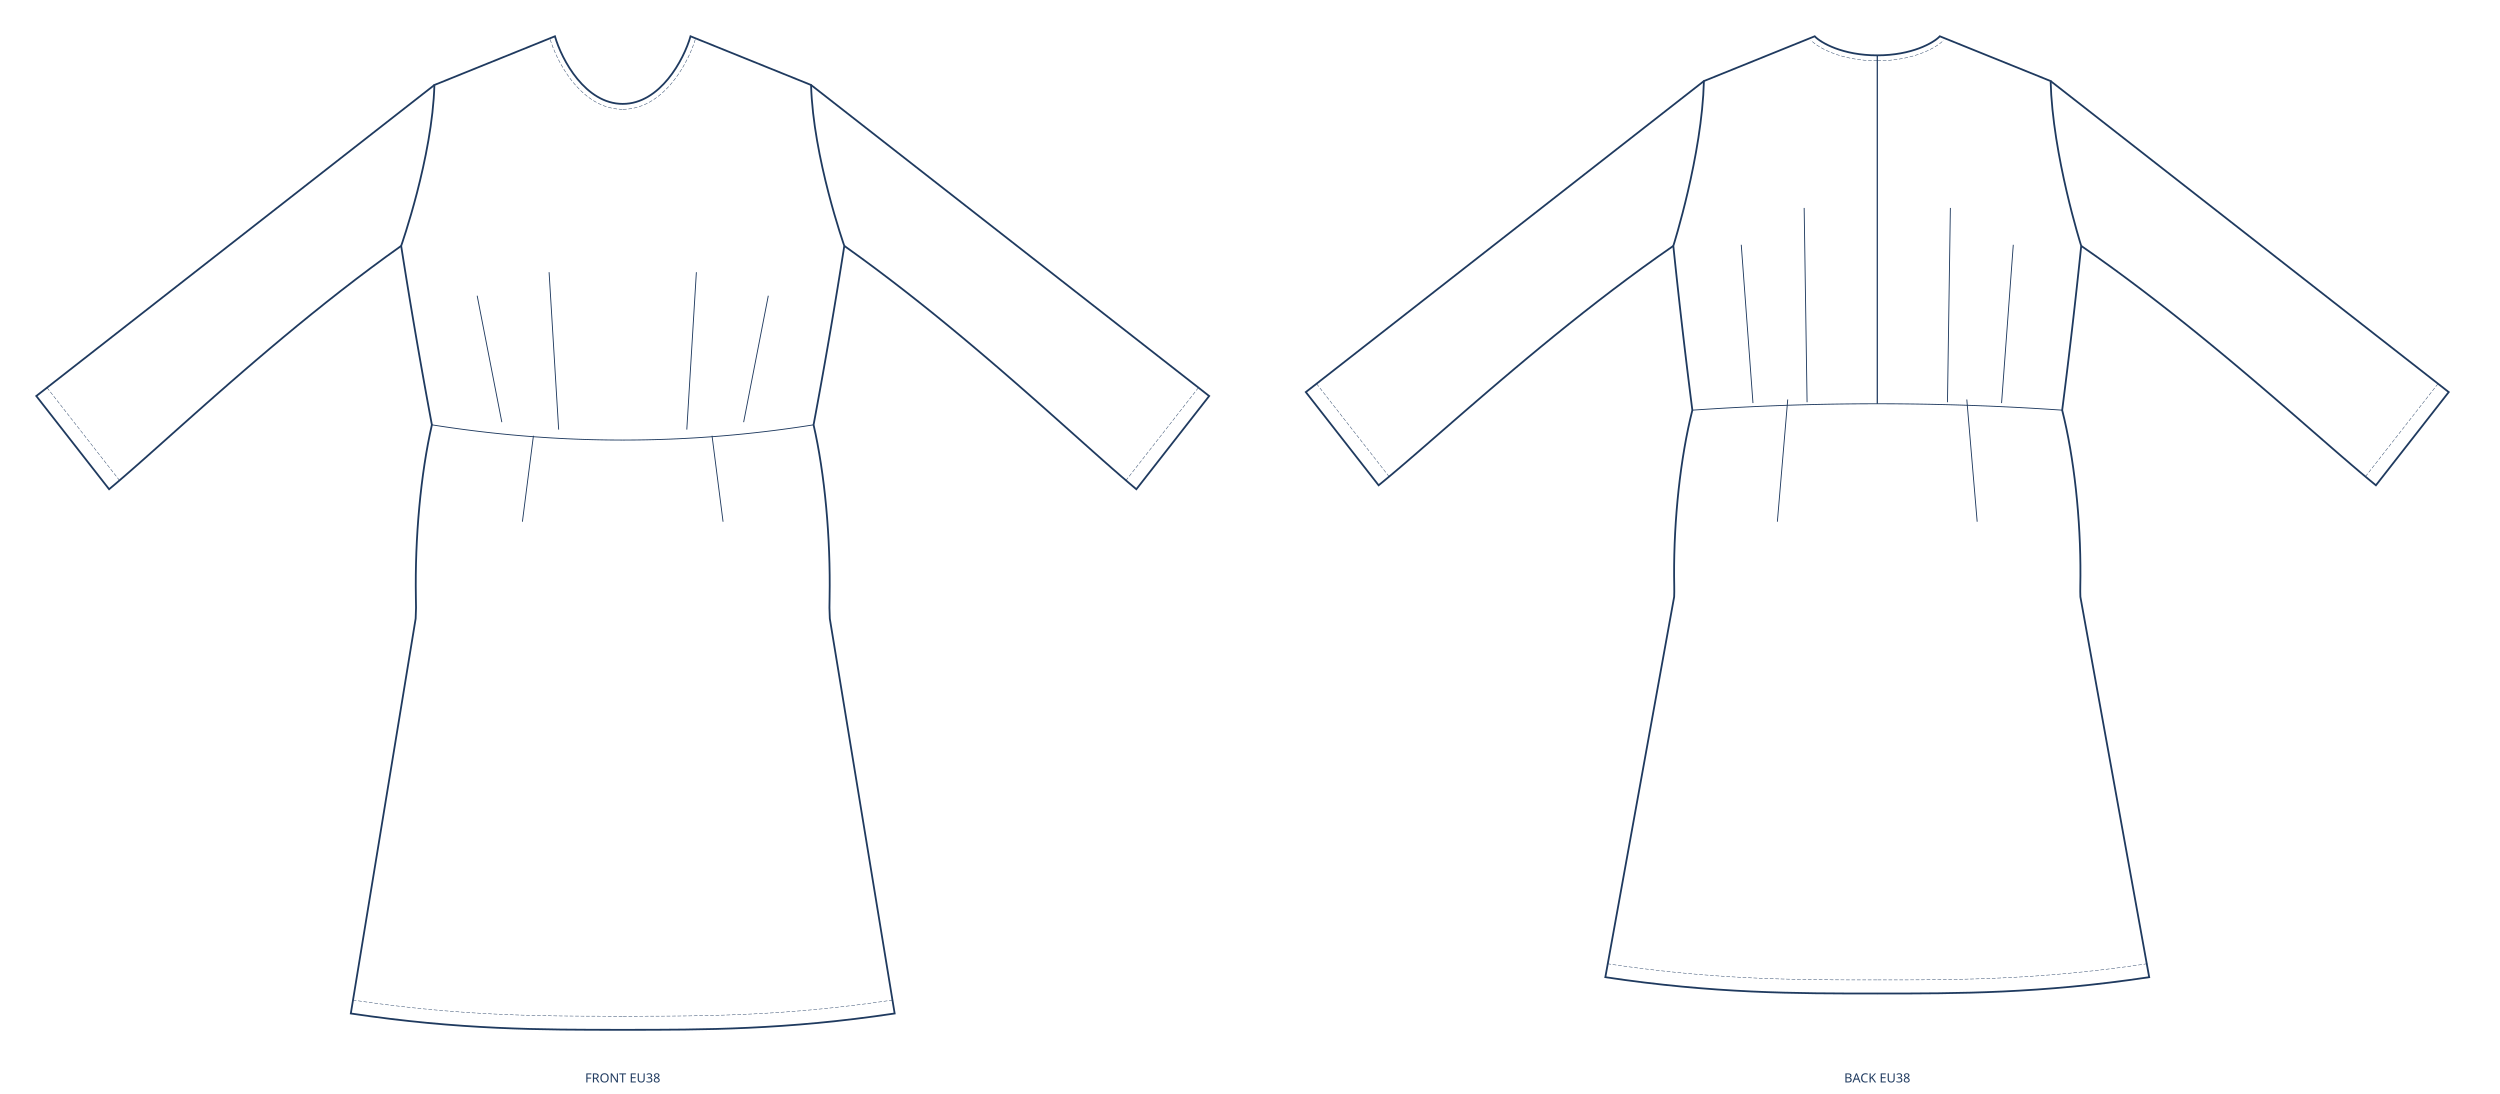
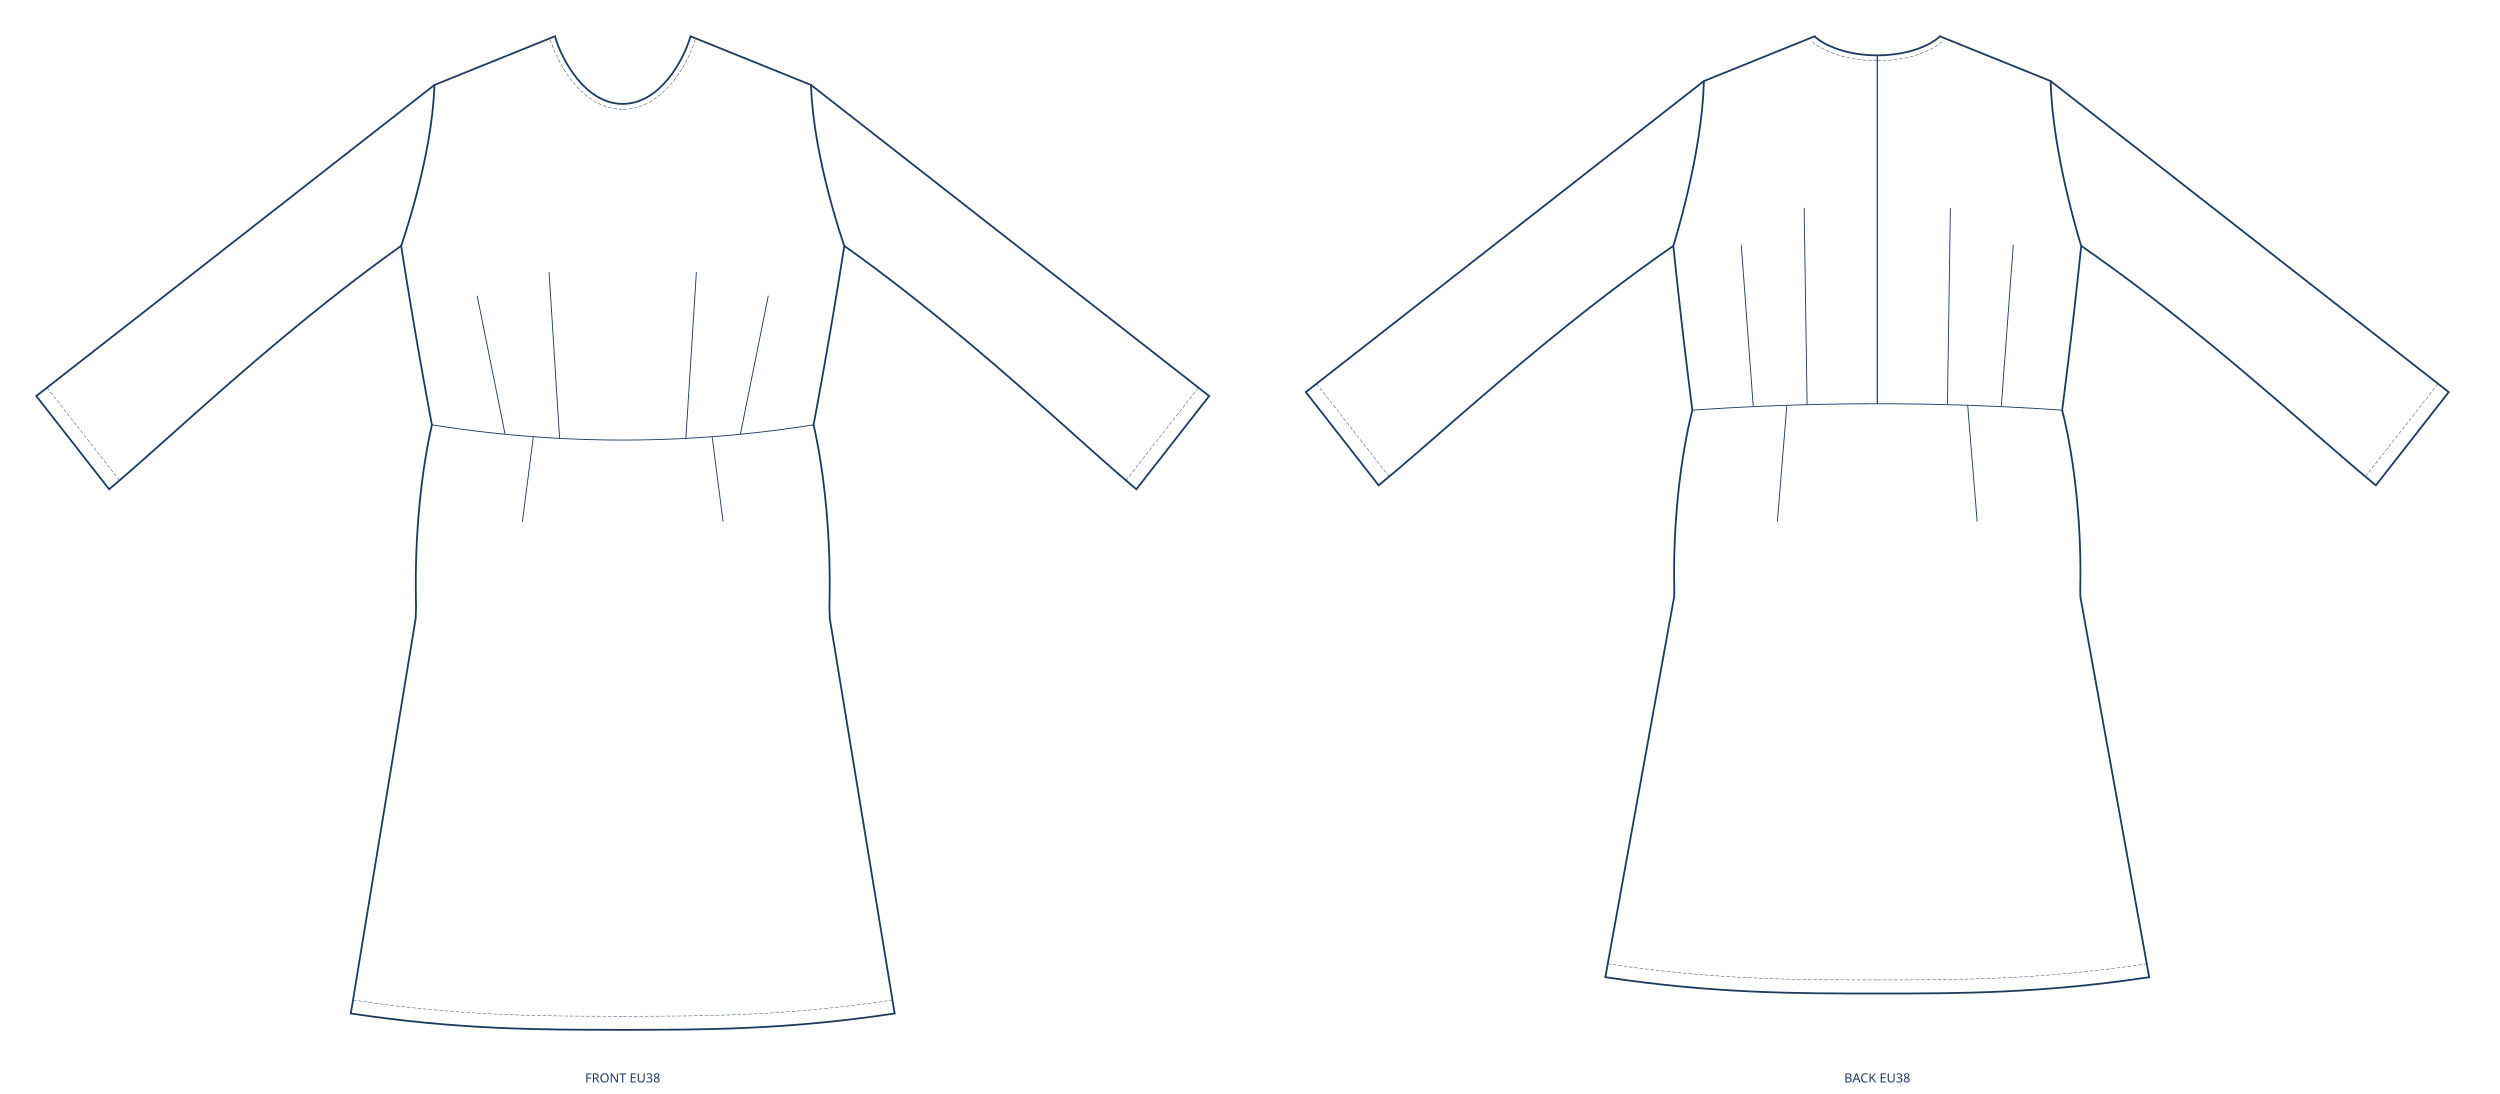
<svg xmlns="http://www.w3.org/2000/svg" width="2755.338mm" height="1205mm" viewBox="0 0 2755.338 1205" data-scale="1:1" data-unit-mm="1" data-source="DraftedPattern" data-dugum="" data-size="EU38" data-sinif="dress/dart/woven">
  <g fill="none" stroke="#1f3a5f" transform="translate(686.3344,40)">
    <path data-rol="siluet" data-view="front" data-manken-fark-ceyrek-mm="12.7417" data-manken-bel-yarim-mm="197.5854" data-manken-bust-y="231.0000" data-manken-bel-y="428.2238" data-manken-kalca-y="628.2238" data-omuz-egim-deg="22.00" data-omuz-oran="0.8500" data-omuz-uc="207.5700 53.6728" data-yaka-gen-oran="0.3600" data-yaka-derinlik-oran="0.4985" stroke-width="2" d="M 0 74.5 C 41.099 74.5 67.253 26.075 74.725 0 C 119.007 17.891 163.288 35.782 207.57 53.673 C 209.768 133.47 244.2 231 244.2 231 C 243.594 234.867 242.985 238.734 242.374 242.601 C 241.761 246.469 241.145 250.336 240.527 254.203 C 239.907 258.07 239.284 261.937 238.659 265.804 C 238.032 269.671 237.403 273.538 236.771 277.406 C 236.137 281.273 235.5 285.14 234.862 289.007 C 234.22 292.874 233.577 296.741 232.931 300.608 C 232.283 304.476 231.633 308.343 230.981 312.21 C 230.326 316.077 229.668 319.944 229.009 323.811 C 228.347 327.678 227.683 331.545 227.016 335.413 C 226.347 339.28 225.676 343.147 225.003 347.014 C 224.327 350.881 223.649 354.748 222.969 358.615 C 222.286 362.483 221.601 366.35 220.914 370.217 C 220.224 374.084 219.532 377.951 218.838 381.818 C 218.142 385.685 217.443 389.552 216.742 393.42 C 216.038 397.287 215.332 401.154 214.624 405.021 C 213.914 408.888 213.201 412.755 212.486 416.622 C 211.769 420.49 211.049 424.357 210.327 428.224 C 211.095 431.582 211.842 435.008 212.567 438.497 C 213.29 441.986 213.992 445.537 214.671 449.146 C 215.348 452.754 216.003 456.418 216.635 460.134 C 217.264 463.85 217.871 467.616 218.454 471.427 C 219.036 475.239 219.593 479.095 220.126 482.99 C 220.658 486.885 221.165 490.82 221.648 494.787 C 222.128 498.755 222.584 502.755 223.015 506.783 C 223.444 510.811 223.848 514.866 224.226 518.943 C 224.602 523.02 224.952 527.118 225.277 531.232 C 225.6 535.346 225.896 539.475 226.166 543.614 C 226.435 547.753 226.677 551.901 226.892 556.054 C 227.105 560.206 227.292 564.363 227.451 568.517 C 227.609 572.671 227.74 576.823 227.843 580.968 C 227.945 585.112 228.019 589.248 228.066 593.371 C 228.111 597.494 228.128 601.602 228.117 605.691 C 228.105 609.78 228.065 613.85 227.996 617.894 C 227.927 621.938 227.829 625.956 227.828 629.943 C 227.994 633.93 228.129 637.885 228.231 641.804 C 252.054 786.869 275.877 931.935 299.7 1077 C 179.82 1095 89.91 1095 0 1095 C -89.91 1095 -179.82 1095 -299.7 1077 C -275.877 931.935 -252.054 786.869 -228.231 641.804 C -228.129 637.885 -227.994 633.93 -227.828 629.943 C -227.829 625.956 -227.927 621.938 -227.996 617.894 C -228.065 613.85 -228.105 609.78 -228.117 605.691 C -228.128 601.602 -228.111 597.494 -228.066 593.371 C -228.019 589.248 -227.945 585.112 -227.843 580.968 C -227.74 576.823 -227.609 572.671 -227.451 568.517 C -227.292 564.363 -227.105 560.206 -226.892 556.054 C -226.677 551.901 -226.435 547.753 -226.166 543.614 C -225.896 539.475 -225.6 535.346 -225.277 531.232 C -224.952 527.118 -224.602 523.02 -224.226 518.943 C -223.848 514.866 -223.444 510.811 -223.015 506.783 C -222.584 502.755 -222.128 498.755 -221.648 494.787 C -221.165 490.82 -220.658 486.885 -220.126 482.99 C -219.593 479.095 -219.036 475.239 -218.454 471.427 C -217.871 467.616 -217.264 463.85 -216.635 460.134 C -216.003 456.418 -215.348 452.754 -214.671 449.146 C -213.992 445.537 -213.29 441.986 -212.567 438.497 C -211.842 435.008 -211.095 431.582 -210.327 428.224 C -211.049 424.357 -211.769 420.49 -212.486 416.622 C -213.201 412.755 -213.914 408.888 -214.624 405.021 C -215.332 401.154 -216.038 397.287 -216.742 393.42 C -217.443 389.552 -218.142 385.685 -218.838 381.818 C -219.532 377.951 -220.224 374.084 -220.914 370.217 C -221.601 366.35 -222.286 362.483 -222.969 358.615 C -223.649 354.748 -224.327 350.881 -225.003 347.014 C -225.676 343.147 -226.347 339.28 -227.016 335.413 C -227.683 331.545 -228.347 327.678 -229.009 323.811 C -229.668 319.944 -230.326 316.077 -230.981 312.21 C -231.633 308.343 -232.283 304.476 -232.931 300.608 C -233.577 296.741 -234.22 292.874 -234.862 289.007 C -235.5 285.14 -236.137 281.273 -236.771 277.406 C -237.403 273.538 -238.032 269.671 -238.659 265.804 C -239.284 261.937 -239.907 258.07 -240.527 254.203 C -241.145 250.336 -241.761 246.469 -242.374 242.601 C -242.985 238.734 -243.594 234.867 -244.2 231 C -244.2 231 -209.768 133.47 -207.57 53.673 C -163.288 35.782 -119.007 17.891 -74.725 0 C -67.253 26.075 -41.099 74.5 0 74.5 Z" />
    <path data-rol="bel-dikisi" data-view="front" data-yan="sag" stroke-width="1" d="M 210.327 428.224 L 201.559 429.59 L 192.791 430.898 L 184.024 432.149 L 175.257 433.341 L 166.491 434.476 L 157.725 435.553 L 148.96 436.573 L 140.195 437.534 L 131.431 438.437 L 122.667 439.282 L 113.903 440.07 L 105.14 440.798 L 96.377 441.469 L 87.615 442.082 L 78.852 442.636 L 70.09 443.132 L 61.328 443.57 L 52.567 443.949 L 43.805 444.27 L 35.044 444.533 L 26.283 444.737 L 17.522 444.883 L 8.761 444.971 L -0 445" />
    <path data-rol="bel-dikisi" data-view="front" data-yan="sol" stroke-width="1" d="M -210.327 428.224 L -201.559 429.59 L -192.791 430.898 L -184.024 432.149 L -175.257 433.341 L -166.491 434.476 L -157.725 435.553 L -148.96 436.573 L -140.195 437.534 L -131.431 438.437 L -122.667 439.282 L -113.903 440.07 L -105.14 440.798 L -96.377 441.469 L -87.615 442.082 L -78.852 442.636 L -70.09 443.132 L -61.328 443.57 L -52.567 443.949 L -43.805 444.27 L -35.044 444.533 L -26.283 444.737 L -17.522 444.883 L -8.761 444.971 L 0 445" />
-     <path data-rol="pens" data-view="front" data-yan="sag" stroke-width="1" d="M 133.253 425.282 L 160.435 285.913" />
-     <path data-rol="pens" data-view="front" data-yan="sol" stroke-width="1" d="M -133.253 425.282 L -160.435 285.913" />
-     <path data-rol="pens" data-view="front" data-yan="sag" stroke-width="1" d="M 70.618 433.459 L 81.162 260.004" />
-     <path data-rol="pens" data-view="front" data-yan="sol" stroke-width="1" d="M -70.618 433.459 L -81.162 260.004" />
-     <path data-rol="pens" data-view="front" data-yan="sag" stroke-width="1" d="M 98.426 440.288 L 110.577 535" />
-     <path data-rol="pens" data-view="front" data-yan="sol" stroke-width="1" d="M -98.426 440.288 L -110.577 535" />
+     <path data-rol="pens" data-view="front" data-yan="sag" stroke-width="1" d="M 129.675 438.606 L 160.435 285.913" />
+     <path data-rol="pens" data-view="front" data-yan="sol" stroke-width="1" d="M -129.675 438.606 L -160.435 285.913" />
+     <path data-rol="pens" data-view="front" data-yan="sag" stroke-width="1" d="M 69.584 443.157 L 81.162 260.004" />
+     <path data-rol="pens" data-view="front" data-yan="sol" stroke-width="1" d="M -69.584 443.157 L -81.162 260.004" />
+     <path data-rol="pens" data-view="front" data-yan="sag" stroke-width="1" d="M 98.561 441.302 L 110.577 535" />
+     <path data-rol="pens" data-view="front" data-yan="sol" stroke-width="1" d="M -98.561 441.302 L -110.577 535" />
    <path data-rol="dikis-izi" data-view="front" data-yan="sag" stroke-width="0.5" stroke-dasharray="4 2" d="M 297.524 1062.159 L 286.423 1063.787 L 275.543 1065.305 L 264.828 1066.726 L 254.273 1068.052 L 243.87 1069.286 L 233.615 1070.432 L 223.501 1071.494 L 213.524 1072.473 L 203.678 1073.375 L 193.955 1074.201 L 184.352 1074.955 L 174.862 1075.641 L 165.479 1076.262 L 156.198 1076.821 L 147.013 1077.321 L 137.918 1077.766 L 128.908 1078.159 L 119.976 1078.502 L 111.117 1078.801 L 102.325 1079.056 L 93.595 1079.273 L 84.92 1079.453 L 76.296 1079.601 L 67.716 1079.72 L 59.175 1079.812 L 50.667 1079.882 L 42.186 1079.931 L 33.727 1079.965 L 25.285 1079.985 L 16.853 1079.996 L 8.426 1079.999 L -0.001 1080" />
    <path data-rol="dikis-izi" data-view="front" data-yan="sol" stroke-width="0.5" stroke-dasharray="4 2" d="M -297.524 1062.159 L -286.423 1063.787 L -275.543 1065.305 L -264.828 1066.726 L -254.273 1068.052 L -243.87 1069.286 L -233.615 1070.432 L -223.501 1071.494 L -213.524 1072.473 L -203.678 1073.375 L -193.955 1074.201 L -184.352 1074.955 L -174.862 1075.641 L -165.479 1076.262 L -156.198 1076.821 L -147.013 1077.321 L -137.918 1077.766 L -128.908 1078.159 L -119.976 1078.502 L -111.117 1078.801 L -102.325 1079.056 L -93.595 1079.273 L -84.92 1079.453 L -76.296 1079.601 L -67.716 1079.72 L -59.175 1079.812 L -50.667 1079.882 L -42.186 1079.931 L -33.727 1079.965 L -25.285 1079.985 L -16.853 1079.996 L -8.426 1079.999 L 0.001 1080" />
    <path data-rol="dikis-izi" data-view="front" data-yan="sag" stroke-width="0.5" stroke-dasharray="4 2" d="M 0.293 80.493 L 5.639 80.225 L 11.112 79.421 L 16.396 78.125 L 21.479 76.377 L 26.354 74.219 L 31.018 71.691 L 35.469 68.832 L 39.709 65.679 L 43.739 62.27 L 47.565 58.639 L 51.187 54.817 L 54.608 50.837 L 57.832 46.731 L 60.86 42.528 L 63.693 38.258 L 66.332 33.952 L 68.778 29.639 L 71.031 25.348 L 73.091 21.109 L 74.959 16.948 L 76.633 12.896 L 78.114 8.979 L 79.401 5.224 L 80.463 1.755" />
    <path data-rol="dikis-izi" data-view="front" data-yan="sol" stroke-width="0.5" stroke-dasharray="4 2" d="M -0.293 80.493 L -5.639 80.225 L -11.112 79.421 L -16.396 78.125 L -21.479 76.377 L -26.354 74.219 L -31.018 71.691 L -35.469 68.832 L -39.709 65.679 L -43.739 62.27 L -47.565 58.639 L -51.187 54.817 L -54.608 50.837 L -57.832 46.731 L -60.86 42.528 L -63.693 38.258 L -66.332 33.952 L -68.778 29.639 L -71.031 25.348 L -73.091 21.109 L -74.959 16.948 L -76.633 12.896 L -78.114 8.979 L -79.401 5.224 L -80.463 1.755" />
    <path data-rol="dikis-izi" data-view="front" data-yan="sag" stroke-width="0.5" stroke-dasharray="4 2" d="M 634.514 387.238 L 554.263 489.955" />
    <path data-rol="dikis-izi" data-view="front" data-yan="sol" stroke-width="0.5" stroke-dasharray="4 2" d="M -634.514 387.238 L -554.263 489.955" />
    <path data-rol="kol" data-view="front" data-yan="sag" data-kol-aci="38.00" data-kol-olcek="0.9994" stroke-width="2" d="M 207.57 53.673 L 646.334 396.473 L 566.083 499.19 L 557.743 492.157 L 548.829 484.491 L 539.359 476.231 L 529.351 467.412 L 518.824 458.072 L 507.795 448.248 L 496.284 437.978 L 484.306 427.298 L 471.882 416.246 L 459.029 404.858 L 445.765 393.172 L 432.108 381.225 L 418.077 369.053 L 403.69 356.695 L 388.964 344.187 L 373.918 331.567 L 358.57 318.871 L 342.938 306.136 L 327.04 293.4 L 310.895 280.7 L 294.52 268.073 L 277.934 255.556 L 261.155 243.186 L 244.2 231" />
    <path data-rol="kol" data-view="front" data-yan="sol" data-kol-aci="38.00" data-kol-olcek="0.9994" stroke-width="2" d="M -207.57 53.673 L -646.334 396.473 L -566.083 499.19 L -557.743 492.157 L -548.829 484.491 L -539.359 476.231 L -529.351 467.412 L -518.824 458.072 L -507.795 448.248 L -496.284 437.978 L -484.306 427.298 L -471.882 416.246 L -459.029 404.858 L -445.765 393.172 L -432.108 381.225 L -418.077 369.053 L -403.69 356.695 L -388.964 344.187 L -373.918 331.567 L -358.57 318.871 L -342.938 306.136 L -327.04 293.4 L -310.895 280.7 L -294.52 268.073 L -277.934 255.556 L -261.155 243.186 L -244.2 231" />
  </g>
  <g fill="none" stroke="#1f3a5f" transform="translate(2069.003,40)">
    <path data-rol="siluet" data-view="back" data-manken-fark-ceyrek-mm="12.7417" data-manken-bel-yarim-mm="191.0586" data-manken-bust-y="231.0000" data-manken-bel-y="412.0492" data-manken-kalca-y="612.0492" data-omuz-egim-deg="22.00" data-omuz-oran="0.8500" data-omuz-uc="191.0588 49.3351" data-yaka-gen-oran="0.3609" data-arka-yaka-oran="0.2819" stroke-width="2" d="M 0 21 C 37.922 21 62.055 7.35 68.95 0 C 109.653 16.445 150.356 32.89 191.059 49.335 C 193.082 131.084 224.775 231 224.775 231 C 224.384 234.772 223.991 238.544 223.596 242.316 C 223.199 246.087 222.8 249.859 222.399 253.631 C 221.996 257.403 221.591 261.175 221.185 264.947 C 220.776 268.719 220.365 272.49 219.953 276.262 C 219.538 280.034 219.122 283.806 218.703 287.578 C 218.283 291.35 217.861 295.122 217.436 298.893 C 217.01 302.665 216.582 306.437 216.152 310.209 C 215.72 313.981 215.286 317.753 214.85 321.525 C 214.412 325.296 213.972 329.068 213.53 332.84 C 213.086 336.612 212.641 340.384 212.193 344.156 C 211.743 347.928 211.292 351.7 210.838 355.471 C 210.382 359.243 209.925 363.015 209.465 366.787 C 209.004 370.559 208.541 374.331 208.076 378.103 C 207.608 381.874 207.139 385.646 206.668 389.418 C 206.195 393.19 205.72 396.962 205.243 400.734 C 204.764 404.505 204.283 408.277 203.8 412.049 C 204.615 415.281 205.41 418.579 206.184 421.937 C 206.955 425.295 207.706 428.714 208.434 432.188 C 209.161 435.661 209.866 439.189 210.548 442.767 C 211.228 446.344 211.886 449.97 212.52 453.64 C 213.152 457.31 213.762 461.023 214.347 464.774 C 214.93 468.525 215.489 472.314 216.024 476.135 C 216.557 479.956 217.065 483.809 217.548 487.689 C 218.03 491.568 218.486 495.474 218.916 499.401 C 219.345 503.328 219.748 507.275 220.125 511.238 C 220.5 515.201 220.85 519.178 221.172 523.166 C 221.493 527.153 221.787 531.15 222.054 535.15 C 222.319 539.151 222.557 543.155 222.768 547.158 C 222.977 551.16 223.159 555.161 223.313 559.154 C 223.465 563.147 223.59 567.133 223.686 571.105 C 223.781 575.077 223.848 579.037 223.886 582.977 C 223.923 586.918 223.931 590.839 223.91 594.736 C 223.889 598.633 223.838 602.506 223.757 606.348 C 223.677 610.191 223.712 614.003 223.853 617.779 C 249.136 757.519 274.418 897.26 299.7 1037 C 179.82 1055 89.91 1055 0 1055 C -89.91 1055 -179.82 1055 -299.7 1037 C -274.418 897.26 -249.136 757.519 -223.853 617.779 C -223.712 614.003 -223.677 610.191 -223.757 606.348 C -223.838 602.506 -223.889 598.633 -223.91 594.736 C -223.931 590.839 -223.923 586.918 -223.886 582.977 C -223.848 579.037 -223.781 575.077 -223.686 571.105 C -223.59 567.133 -223.465 563.147 -223.313 559.154 C -223.159 555.161 -222.977 551.16 -222.768 547.158 C -222.557 543.155 -222.319 539.151 -222.054 535.15 C -221.787 531.15 -221.493 527.153 -221.172 523.166 C -220.85 519.178 -220.5 515.201 -220.125 511.238 C -219.748 507.275 -219.345 503.328 -218.916 499.401 C -218.486 495.474 -218.03 491.568 -217.548 487.689 C -217.065 483.809 -216.557 479.956 -216.024 476.135 C -215.489 472.314 -214.93 468.525 -214.347 464.774 C -213.762 461.023 -213.152 457.31 -212.52 453.64 C -211.886 449.97 -211.228 446.344 -210.548 442.767 C -209.866 439.189 -209.161 435.661 -208.434 432.188 C -207.706 428.714 -206.955 425.295 -206.184 421.937 C -205.41 418.579 -204.615 415.281 -203.8 412.049 C -204.283 408.277 -204.764 404.505 -205.243 400.734 C -205.72 396.962 -206.195 393.19 -206.668 389.418 C -207.139 385.646 -207.608 381.874 -208.076 378.103 C -208.541 374.331 -209.004 370.559 -209.465 366.787 C -209.925 363.015 -210.382 359.243 -210.838 355.471 C -211.292 351.7 -211.743 347.928 -212.193 344.156 C -212.641 340.384 -213.086 336.612 -213.53 332.84 C -213.972 329.068 -214.412 325.296 -214.85 321.525 C -215.286 317.753 -215.72 313.981 -216.152 310.209 C -216.582 306.437 -217.01 302.665 -217.436 298.893 C -217.861 295.122 -218.283 291.35 -218.703 287.578 C -219.122 283.806 -219.538 280.034 -219.953 276.262 C -220.365 272.49 -220.776 268.719 -221.185 264.947 C -221.591 261.175 -221.996 257.403 -222.399 253.631 C -222.8 249.859 -223.199 246.087 -223.596 242.316 C -223.991 238.544 -224.384 234.772 -224.775 231 C -224.775 231 -193.082 131.084 -191.059 49.335 C -150.356 32.89 -109.653 16.445 -68.95 0 C -62.055 7.35 -37.922 21 0 21 Z" />
    <path data-rol="bel-dikisi" data-view="back" data-yan="sag" stroke-width="1" d="M 203.8 412.049 L 195.284 411.474 L 186.771 410.924 L 178.261 410.398 L 169.754 409.896 L 161.25 409.419 L 152.748 408.966 L 144.249 408.538 L 135.751 408.134 L 127.257 407.754 L 118.764 407.399 L 110.273 407.069 L 101.783 406.763 L 93.296 406.481 L 84.809 406.224 L 76.325 405.992 L 67.841 405.784 L 59.359 405.6 L 50.877 405.441 L 42.396 405.306 L 33.916 405.196 L 25.437 405.11 L 16.958 405.049 L 8.479 405.012 L 0 405" />
    <path data-rol="bel-dikisi" data-view="back" data-yan="sol" stroke-width="1" d="M -203.8 412.049 L -195.284 411.474 L -186.771 410.924 L -178.261 410.398 L -169.754 409.896 L -161.25 409.419 L -152.748 408.966 L -144.249 408.538 L -135.751 408.134 L -127.257 407.754 L -118.764 407.399 L -110.273 407.069 L -101.783 406.763 L -93.296 406.481 L -84.809 406.224 L -76.325 405.992 L -67.841 405.784 L -59.359 405.6 L -50.877 405.441 L -42.396 405.306 L -33.916 405.196 L -25.437 405.11 L -16.958 405.049 L -8.479 405.012 L 0 405" />
-     <path data-rol="pens" data-view="back" data-yan="sag" stroke-width="1" d="M 136.992 404.237 L 149.909 229.78" />
-     <path data-rol="pens" data-view="back" data-yan="sol" stroke-width="1" d="M -136.992 404.237 L -149.909 229.78" />
-     <path data-rol="pens" data-view="back" data-yan="sag" stroke-width="1" d="M 77.368 403.267 L 80.569 189.173" />
-     <path data-rol="pens" data-view="back" data-yan="sol" stroke-width="1" d="M -77.368 403.267 L -80.569 189.173" />
+     <path data-rol="pens" data-view="back" data-yan="sag" stroke-width="1" d="M 136.67 408.177 L 149.909 229.78" />
+     <path data-rol="pens" data-view="back" data-yan="sol" stroke-width="1" d="M -136.67 408.177 L -149.909 229.78" />
+     <path data-rol="pens" data-view="back" data-yan="sag" stroke-width="1" d="M 77.335 406.019 L 80.569 189.173" />
+     <path data-rol="pens" data-view="back" data-yan="sol" stroke-width="1" d="M -77.335 406.019 L -80.569 189.173" />
    <path data-rol="orta-dikis" data-view="back" data-yan="sag" stroke-width="1" d="M 0 405 C 0 400.2 0 395.438 0 390.711 C 0 385.985 0 381.295 0 376.641 C 0 371.986 0 367.366 0 362.781 C 0 358.195 0 353.644 0 349.125 C 0 344.606 0 340.12 0 335.666 C 0 331.212 0 326.789 0 322.397 C 0 318.005 0 313.643 0 309.31 C 0 304.978 0 300.675 0 296.4 C 0 292.125 0 287.878 0 283.658 C 0 279.438 0 275.245 0 271.078 C 0 266.911 0 262.769 0 258.653 C 0 254.536 0 250.444 0 246.375 C 0 242.306 0 238.261 0 234.238 C 0 230.215 0 226.214 0 222.234 C 0 218.255 0 214.296 0 210.357 C 0 206.419 0 202.5 0 198.6 C 0 194.7 0 190.819 0 186.955 C 0 183.091 0 179.245 0 175.416 C 0 171.586 0 167.773 0 163.975 C 0 160.177 0 156.394 0 152.625 C 0 148.856 0 145.102 0 141.36 C 0 137.618 0 133.889 0 130.172 C 0 126.455 0 122.749 0 119.054 C 0 115.359 0 111.675 0 108 C 0 104.325 0 100.659 0 97.002 C 0 93.344 0 89.695 0 86.053 C 0 82.411 0 78.776 0 75.147 C 0 71.517 0 67.894 0 64.275 C 0 60.656 0 57.042 0 53.432 C 0 49.821 0 46.214 0 42.609 C 0 39.005 0 35.402 0 31.801 C 0 28.2 0 24.6 0 21" />
    <path data-rol="orta-dikis" data-view="back" data-yan="sol" stroke-width="1" d="M 0 21 C 0 24.6 0 28.2 0 31.801 C 0 35.402 0 39.005 0 42.609 C 0 46.214 0 49.821 0 53.432 C 0 57.042 0 60.656 0 64.275 C 0 67.894 0 71.517 0 75.147 C 0 78.776 0 82.411 0 86.053 C 0 89.695 0 93.344 0 97.002 C 0 100.659 0 104.325 0 108 C 0 111.675 0 115.359 0 119.054 C 0 122.749 0 126.455 0 130.172 C 0 133.889 0 137.618 0 141.36 C 0 145.102 0 148.856 0 152.625 C 0 156.394 0 160.177 0 163.975 C 0 167.773 0 171.586 0 175.416 C 0 179.245 0 183.091 0 186.955 C 0 190.819 0 194.7 0 198.6 C 0 202.5 0 206.419 0 210.357 C 0 214.296 0 218.255 0 222.234 C 0 226.214 0 230.215 0 234.238 C 0 238.261 0 242.306 0 246.375 C 0 250.444 0 254.536 0 258.653 C 0 262.769 0 266.911 0 271.078 C 0 275.245 0 279.438 0 283.658 C 0 287.878 0 292.125 0 296.4 C 0 300.675 0 304.978 0 309.31 C 0 313.643 0 318.005 0 322.397 C 0 326.789 0 331.212 0 335.666 C 0 340.12 0 344.606 0 349.125 C 0 353.644 0 358.195 0 362.781 C 0 367.366 0 371.986 0 376.641 C 0 381.295 0 385.985 0 390.711 C 0 395.438 0 400.2 0 405" />
-     <path data-rol="pens" data-view="back" data-yan="sag" stroke-width="1" d="M 98.683 400.283 L 110.108 535" />
-     <path data-rol="pens" data-view="back" data-yan="sol" stroke-width="1" d="M -98.683 400.283 L -110.108 535" />
+     <path data-rol="pens" data-view="back" data-yan="sag" stroke-width="1" d="M 99.634 406.692 L 110.108 535" />
+     <path data-rol="pens" data-view="back" data-yan="sol" stroke-width="1" d="M -99.634 406.692 L -110.108 535" />
    <path data-rol="dikis-izi" data-view="back" data-yan="sag" stroke-width="0.5" stroke-dasharray="4 2" d="M 297.524 1022.159 L 286.423 1023.787 L 275.543 1025.305 L 264.828 1026.726 L 254.273 1028.052 L 243.87 1029.286 L 233.615 1030.432 L 223.501 1031.494 L 213.524 1032.473 L 203.678 1033.375 L 193.955 1034.201 L 184.352 1034.955 L 174.862 1035.641 L 165.479 1036.262 L 156.198 1036.821 L 147.013 1037.321 L 137.918 1037.766 L 128.908 1038.159 L 119.976 1038.502 L 111.117 1038.801 L 102.325 1039.056 L 93.595 1039.273 L 84.92 1039.453 L 76.296 1039.601 L 67.716 1039.72 L 59.175 1039.812 L 50.667 1039.882 L 42.186 1039.931 L 33.727 1039.965 L 25.285 1039.985 L 16.853 1039.996 L 8.426 1039.999 L -0.001 1040" />
    <path data-rol="dikis-izi" data-view="back" data-yan="sol" stroke-width="0.5" stroke-dasharray="4 2" d="M -297.524 1022.159 L -286.423 1023.787 L -275.543 1025.305 L -264.828 1026.726 L -254.273 1028.052 L -243.87 1029.286 L -233.615 1030.432 L -223.501 1031.494 L -213.524 1032.473 L -203.678 1033.375 L -193.955 1034.201 L -184.352 1034.955 L -174.862 1035.641 L -165.479 1036.262 L -156.198 1036.821 L -147.013 1037.321 L -137.918 1037.766 L -128.908 1038.159 L -119.976 1038.502 L -111.117 1038.801 L -102.325 1039.056 L -93.595 1039.273 L -84.92 1039.453 L -76.296 1039.601 L -67.716 1039.72 L -59.175 1039.812 L -50.667 1039.882 L -42.186 1039.931 L -33.727 1039.965 L -25.285 1039.985 L -16.853 1039.996 L -8.426 1039.999 L 0.001 1040" />
    <path data-rol="dikis-izi" data-view="back" data-yan="sag" stroke-width="0.5" stroke-dasharray="4 2" d="M 0.089 26.999 L 4.846 26.928 L 9.549 26.716 L 14.104 26.375 L 18.51 25.912 L 22.766 25.337 L 26.869 24.657 L 30.818 23.882 L 34.612 23.02 L 38.248 22.08 L 41.726 21.071 L 45.044 20.002 L 48.201 18.88 L 51.196 17.715 L 54.027 16.514 L 56.694 15.286 L 59.196 14.039 L 61.532 12.78 L 63.703 11.518 L 65.709 10.257 L 67.55 9.004 L 69.228 7.763 L 70.747 6.536 L 72.109 5.321 L 73.19 4.245" />
    <path data-rol="dikis-izi" data-view="back" data-yan="sol" stroke-width="0.5" stroke-dasharray="4 2" d="M -0.089 26.999 L -4.846 26.928 L -9.549 26.716 L -14.104 26.375 L -18.51 25.912 L -22.766 25.337 L -26.869 24.657 L -30.818 23.882 L -34.612 23.02 L -38.248 22.08 L -41.726 21.071 L -45.044 20.002 L -48.201 18.88 L -51.196 17.715 L -54.027 16.514 L -56.694 15.286 L -59.196 14.039 L -61.532 12.78 L -63.703 11.518 L -65.709 10.257 L -67.55 9.004 L -69.228 7.763 L -70.747 6.536 L -72.109 5.321 L -73.19 4.245" />
    <path data-rol="dikis-izi" data-view="back" data-yan="sag" stroke-width="0.5" stroke-dasharray="4 2" d="M 618.003 382.901 L 537.751 485.618" />
    <path data-rol="dikis-izi" data-view="back" data-yan="sol" stroke-width="0.5" stroke-dasharray="4 2" d="M -618.003 382.901 L -537.751 485.618" />
    <path data-rol="kol" data-view="back" data-yan="sag" data-kol-aci="38.00" data-kol-olcek="0.9982" stroke-width="2" d="M 191.059 49.335 L 629.823 392.135 L 549.572 494.853 L 541.155 487.932 L 532.157 480.387 L 522.597 472.254 L 512.493 463.571 L 501.863 454.373 L 490.727 444.699 L 479.103 434.585 L 467.008 424.067 L 454.463 413.183 L 441.485 401.969 L 428.093 390.463 L 414.306 378.701 L 400.142 366.719 L 385.619 354.555 L 370.757 342.246 L 355.574 329.829 L 340.088 317.339 L 324.318 304.815 L 308.283 292.292 L 292.001 279.809 L 275.49 267.401 L 258.77 255.106 L 241.859 242.96 L 224.775 231" />
    <path data-rol="kol" data-view="back" data-yan="sol" data-kol-aci="38.00" data-kol-olcek="0.9982" stroke-width="2" d="M -191.059 49.335 L -629.823 392.135 L -549.572 494.853 L -541.155 487.932 L -532.157 480.387 L -522.597 472.254 L -512.493 463.571 L -501.863 454.373 L -490.727 444.699 L -479.103 434.585 L -467.008 424.067 L -454.463 413.183 L -441.485 401.969 L -428.093 390.463 L -414.306 378.701 L -400.142 366.719 L -385.619 354.555 L -370.757 342.246 L -355.574 329.829 L -340.088 317.339 L -324.318 304.815 L -308.283 292.292 L -292.001 279.809 L -275.49 267.401 L -258.77 255.106 L -241.859 242.96 L -224.775 231" />
  </g>
  <g font-family="sans-serif" font-size="14" text-anchor="middle" fill="#1f3a5f">
    <text x="686.334" y="1193">FRONT EU38</text>
    <text x="2069.003" y="1193">BACK EU38</text>
  </g>
</svg>
